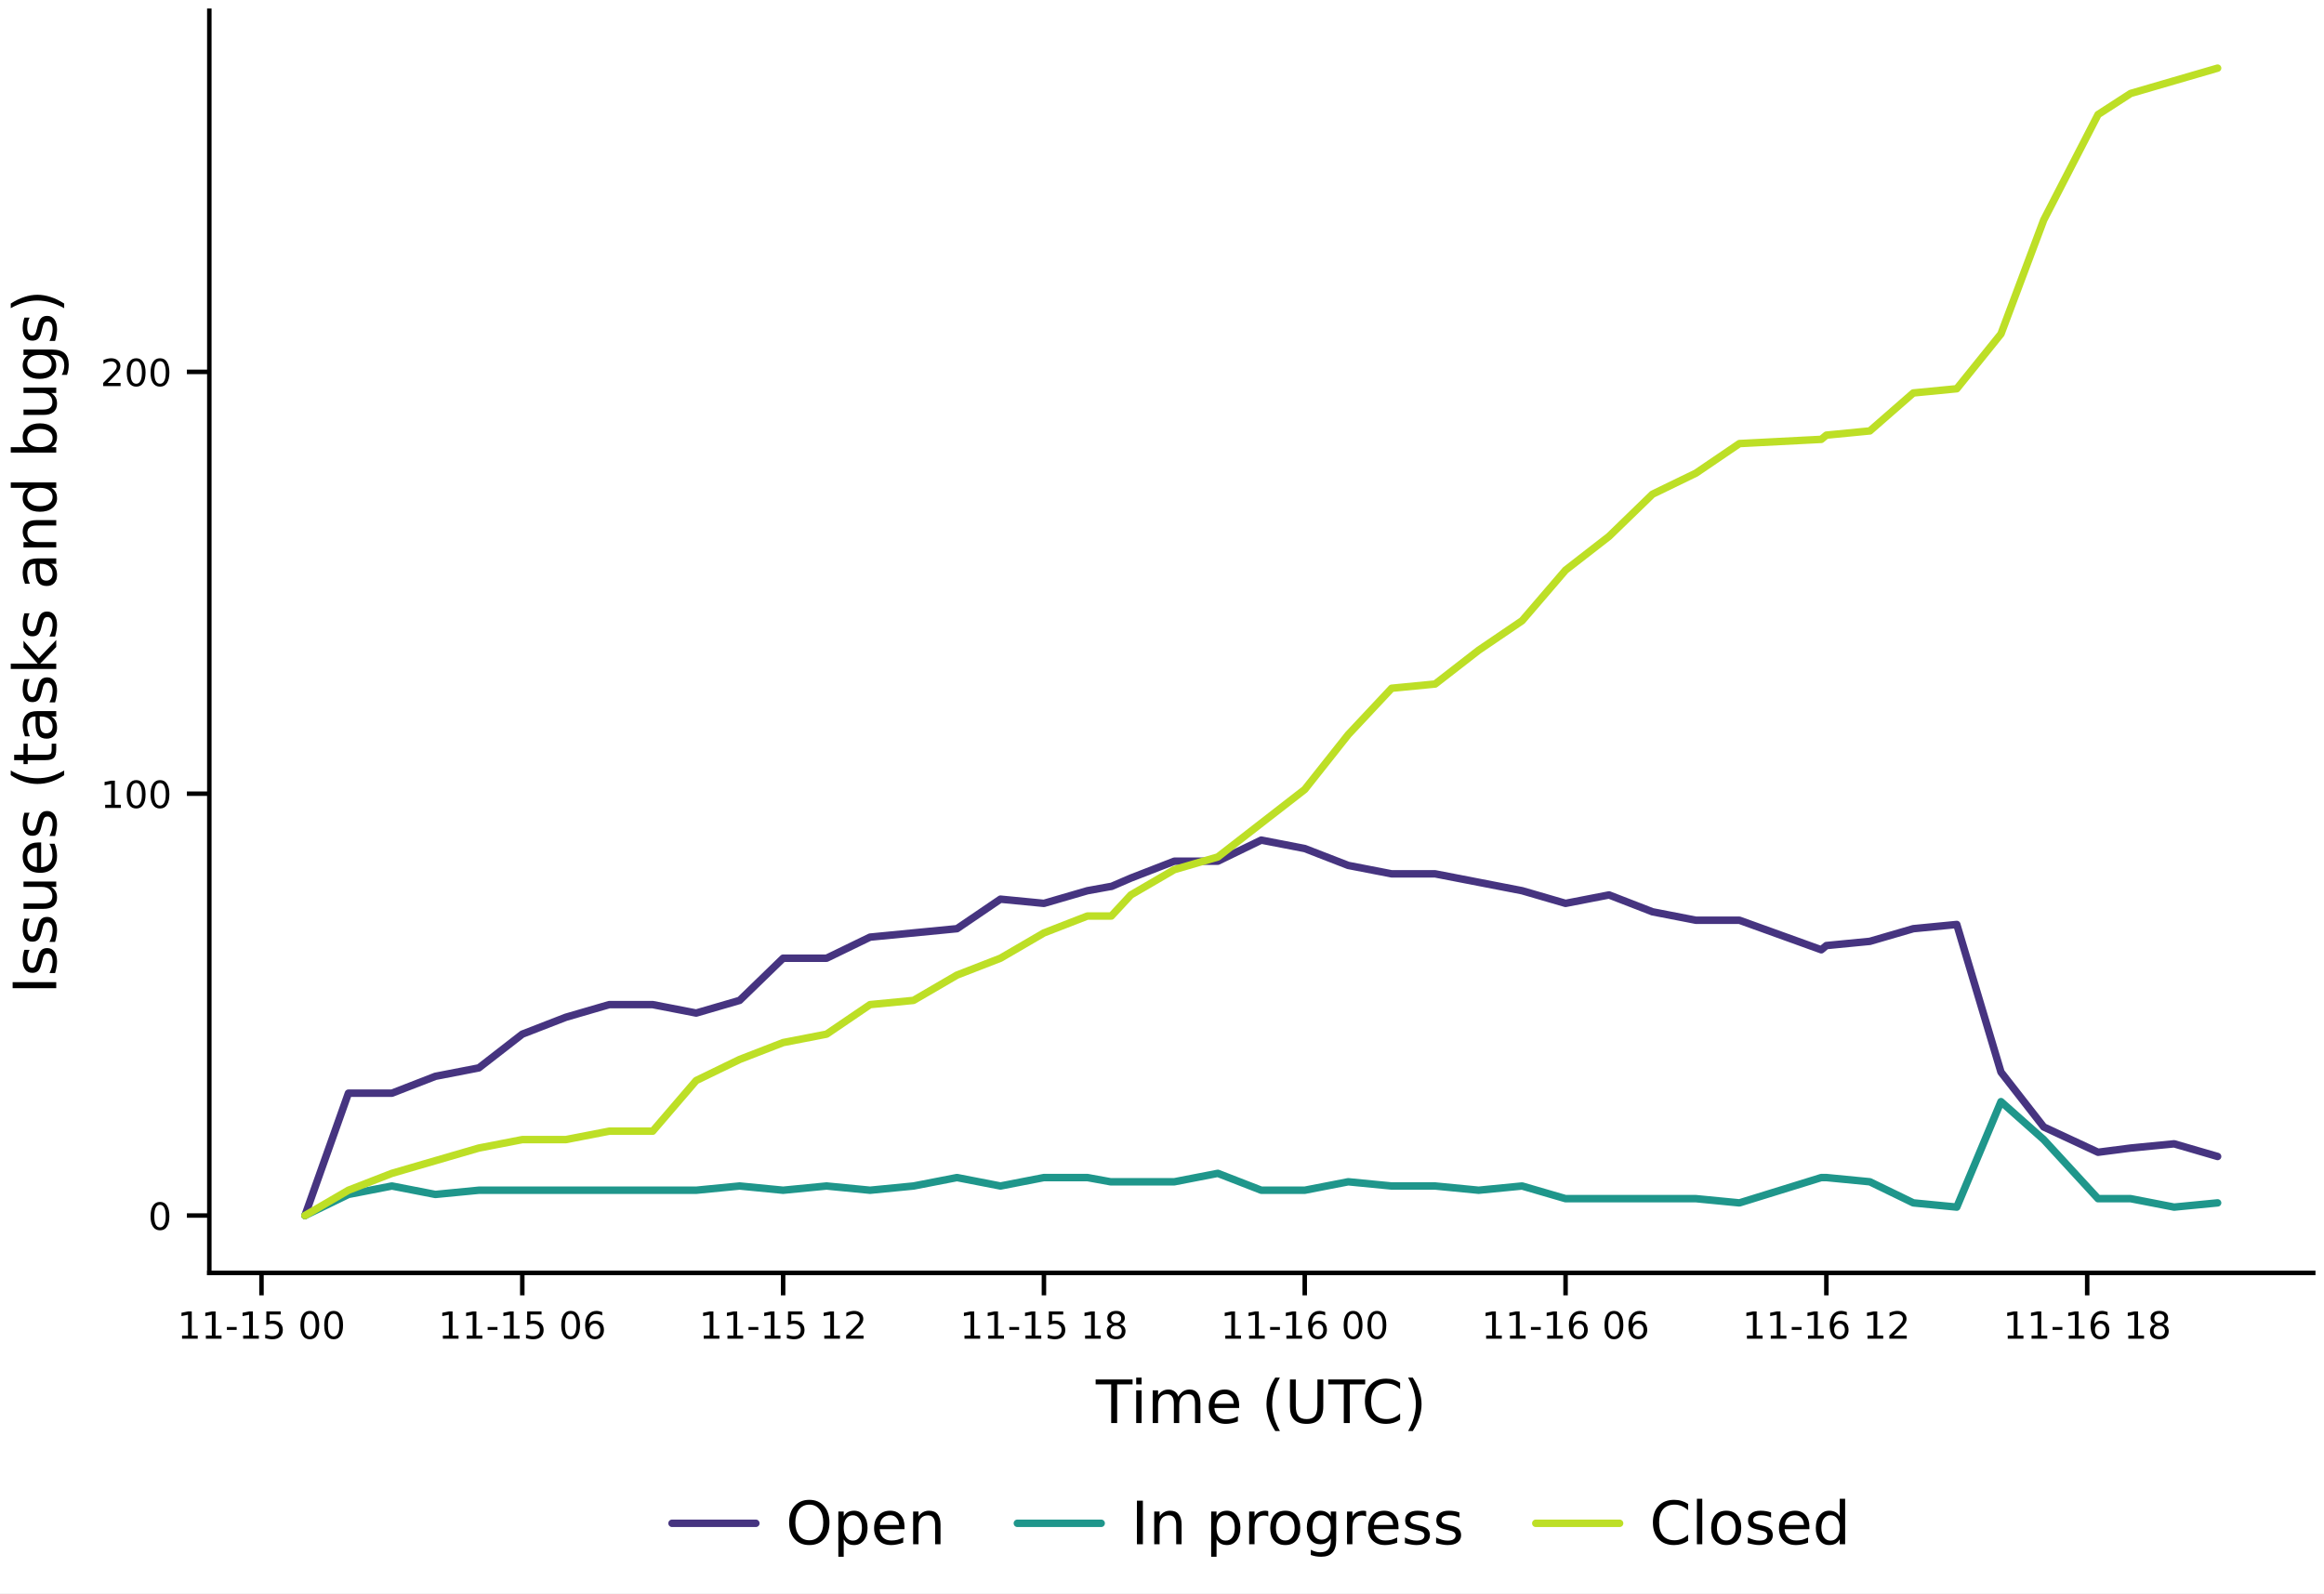
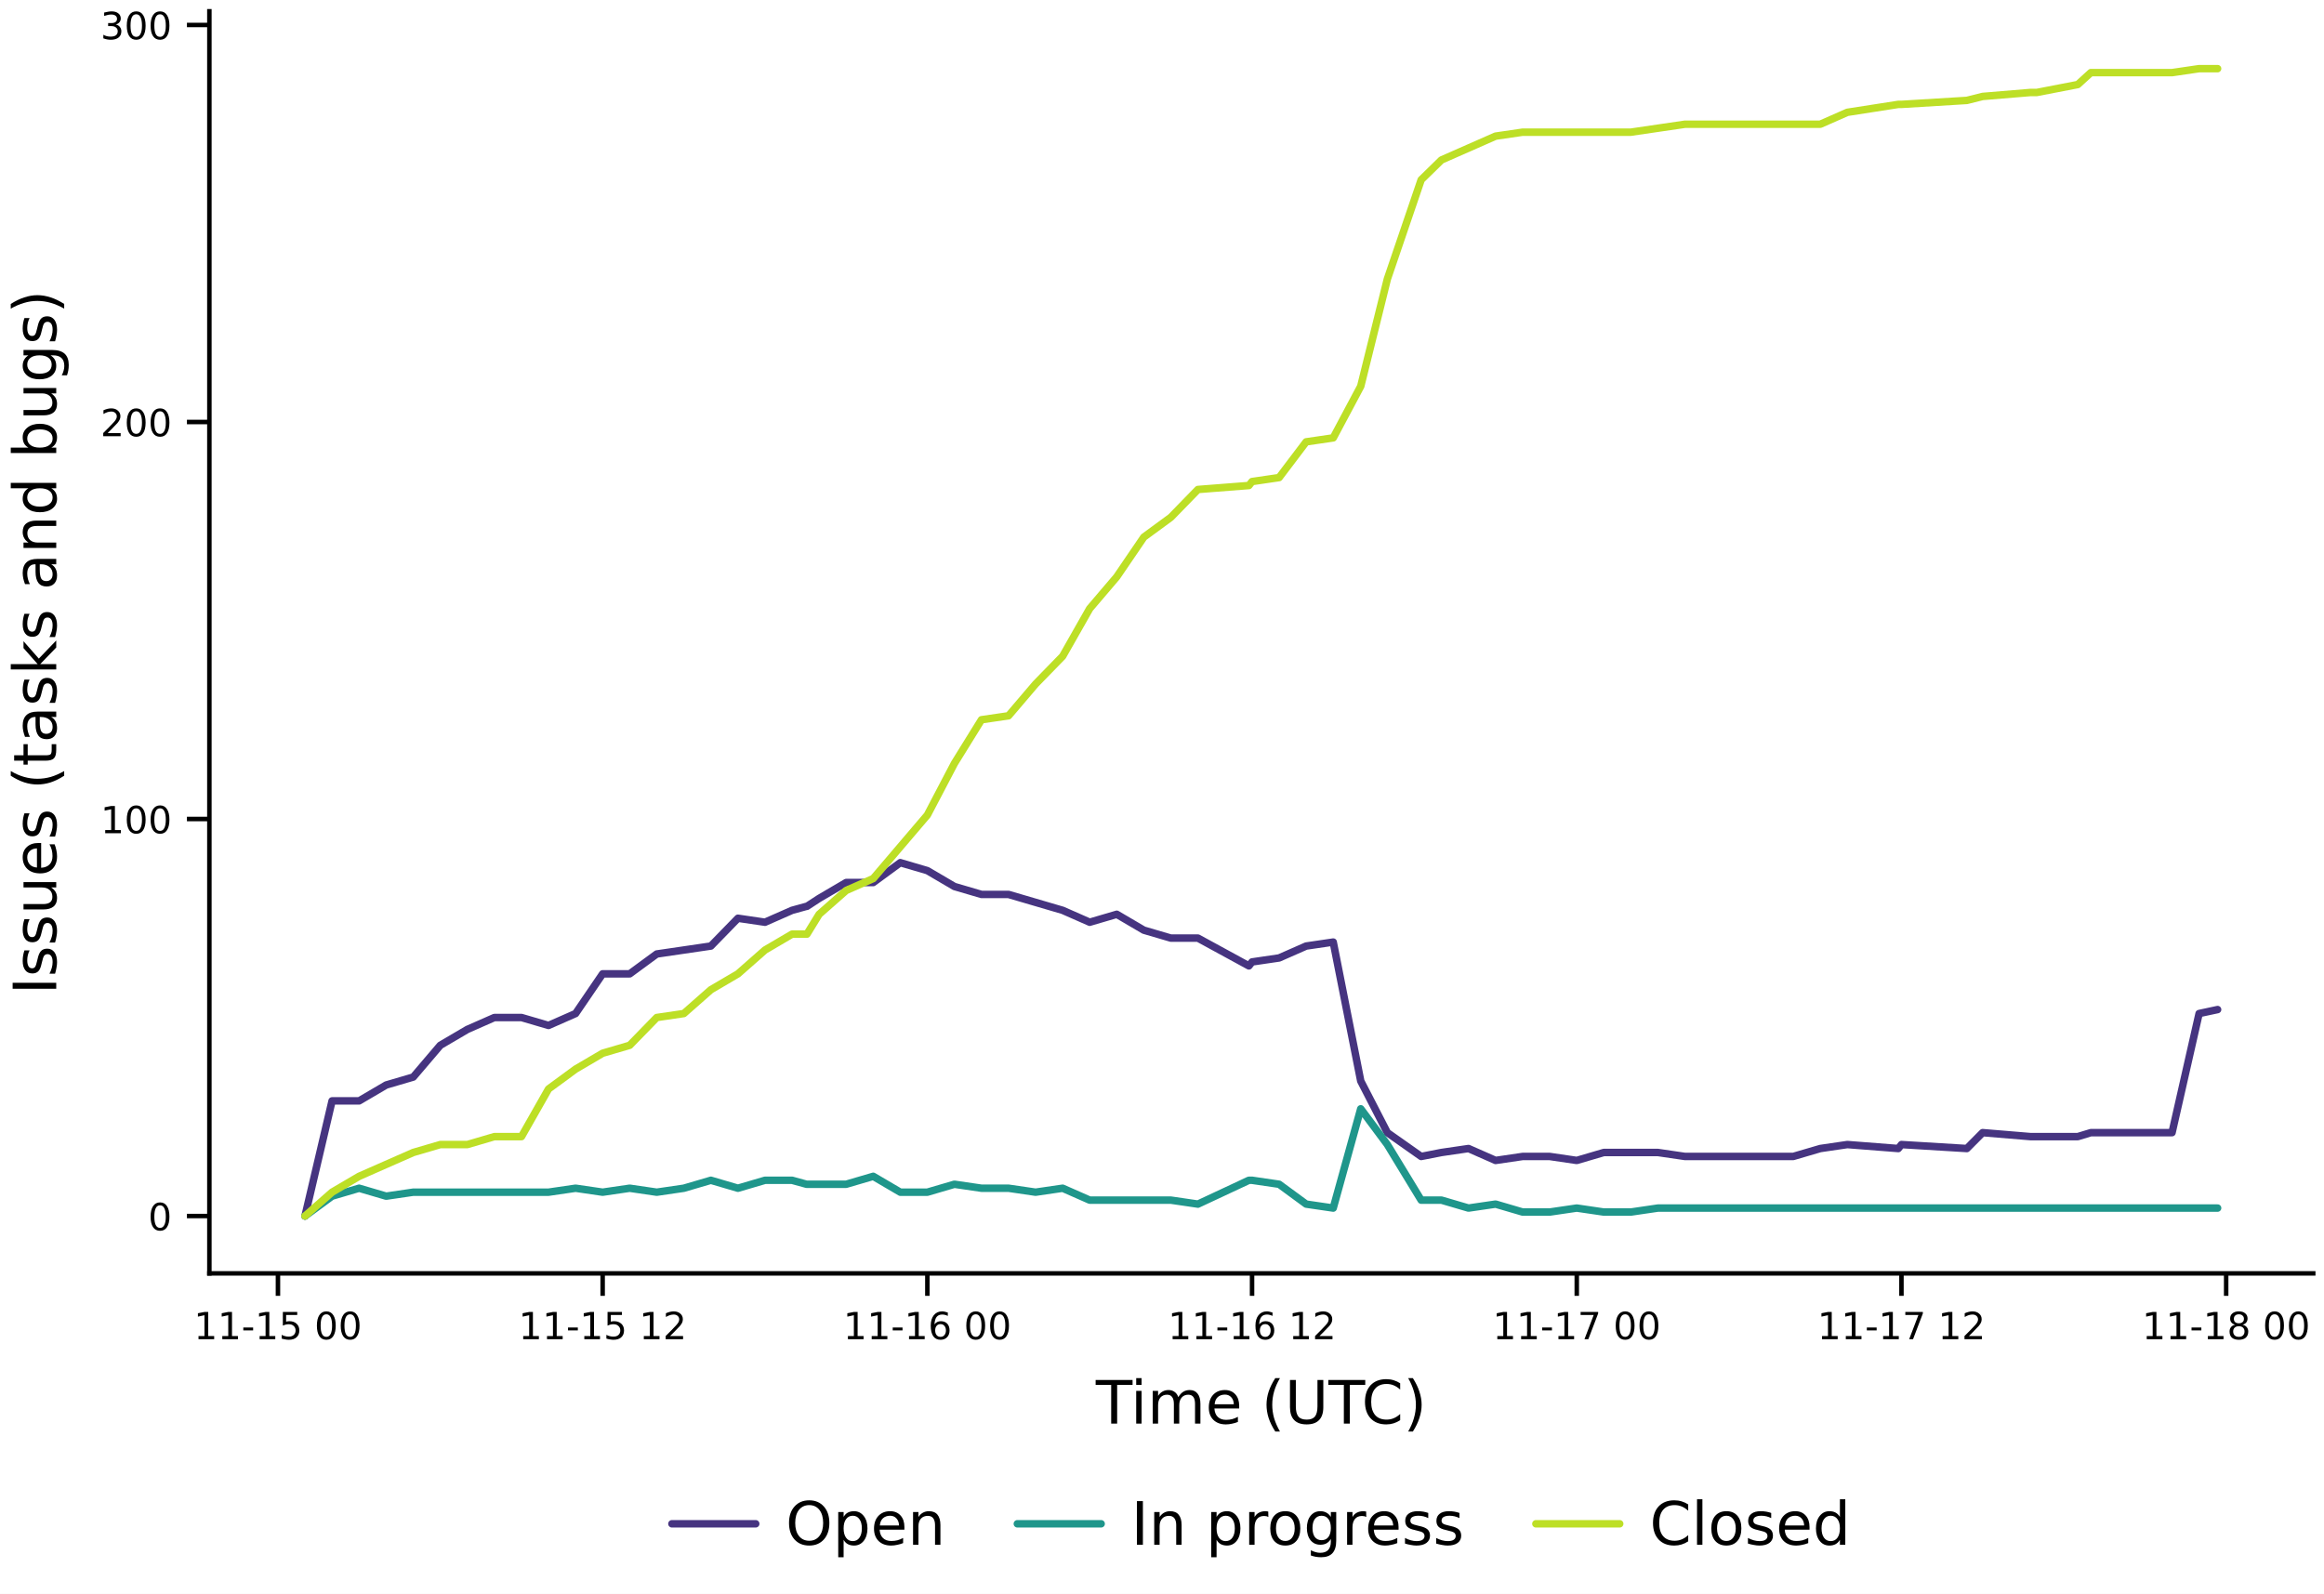
- <svg xmlns="http://www.w3.org/2000/svg" xmlns:xlink="http://www.w3.org/1999/xlink" width="310.696pt" height="213.046pt" viewBox="0 0 310.696 213.046" version="1.1">
+ <svg xmlns="http://www.w3.org/2000/svg" xmlns:xlink="http://www.w3.org/1999/xlink" width="310.615pt" height="213.057pt" viewBox="0 0 310.615 213.057" version="1.1">
  <defs>
    <style type="text/css">*{stroke-linejoin: round; stroke-linecap: butt}</style>
  </defs>
  <g id="figure_1">
    <g id="patch_1">
-       <path d="M -0 213.046  L 310.696 213.046  L 310.696 0  L -0 0  z " style="fill: #ffffff" />
+       <path d="M 0 213.057  L 310.615 213.057  L 310.615 0  L 0 0  z " style="fill: #ffffff" />
    </g>
    <g id="axes_1">
      <g id="patch_2">
-         <path d="M 27.984 170.203  L 309.256 170.203  L 309.256 1.44  L 27.984 1.44  z " style="fill: #ffffff" />
+         <path d="M 27.984 170.223  L 309.175 170.223  L 309.175 1.508  L 27.984 1.508  z " style="fill: #ffffff" />
      </g>
      <g id="matplotlib.axis_1">
        <g id="xtick_1">
          <g id="line2d_1">
            <defs>
-               <path id="m48ec6e4c4b" d="M 0 0  L 0 3  " style="stroke: #000000; stroke-width: 0.6" />
+               <path id="m4a5c077875" d="M 0 0  L 0 3  " style="stroke: #000000; stroke-width: 0.6" />
            </defs>
            <g>
-               <use xlink:href="#m48ec6e4c4b" x="34.958" y="170.203" style="stroke: #000000; stroke-width: 0.6" />
+               <use xlink:href="#m4a5c077875" x="37.149" y="170.223" style="stroke: #000000; stroke-width: 0.6" />
            </g>
          </g>
          <g id="text_1">
-             <text style="font-size: 5px; font-family: 'DejaVu Sans', sans-serif; text-anchor: middle" x="34.958" y="179.002" transform="rotate(-0 34.95805 179.0017)">11-15 00</text>
+             <text style="font-size: 5px; font-family: 'DejaVu Sans', sans-serif; text-anchor: middle" x="37.149" y="179.021" transform="rotate(-0 37.14923 179.0214)">11-15 00</text>
          </g>
        </g>
        <g id="xtick_2">
          <g id="line2d_2">
            <g>
-               <use xlink:href="#m48ec6e4c4b" x="69.826" y="170.203" style="stroke: #000000; stroke-width: 0.6" />
+               <use xlink:href="#m4a5c077875" x="80.547" y="170.223" style="stroke: #000000; stroke-width: 0.6" />
            </g>
          </g>
          <g id="text_2">
-             <text style="font-size: 5px; font-family: 'DejaVu Sans', sans-serif; text-anchor: middle" x="69.826" y="179.002" transform="rotate(-0 69.82641 179.0017)">11-15 06</text>
+             <text style="font-size: 5px; font-family: 'DejaVu Sans', sans-serif; text-anchor: middle" x="80.547" y="179.021" transform="rotate(-0 80.54742 179.0214)">11-15 12</text>
          </g>
        </g>
        <g id="xtick_3">
          <g id="line2d_3">
            <g>
-               <use xlink:href="#m48ec6e4c4b" x="104.695" y="170.203" style="stroke: #000000; stroke-width: 0.6" />
+               <use xlink:href="#m4a5c077875" x="123.946" y="170.223" style="stroke: #000000; stroke-width: 0.6" />
            </g>
          </g>
          <g id="text_3">
-             <text style="font-size: 5px; font-family: 'DejaVu Sans', sans-serif; text-anchor: middle" x="104.695" y="179.002" transform="rotate(-0 104.6948 179.0017)">11-15 12</text>
+             <text style="font-size: 5px; font-family: 'DejaVu Sans', sans-serif; text-anchor: middle" x="123.946" y="179.021" transform="rotate(-0 123.9456 179.0214)">11-16 00</text>
          </g>
        </g>
        <g id="xtick_4">
          <g id="line2d_4">
            <g>
-               <use xlink:href="#m48ec6e4c4b" x="139.563" y="170.203" style="stroke: #000000; stroke-width: 0.6" />
+               <use xlink:href="#m4a5c077875" x="167.344" y="170.223" style="stroke: #000000; stroke-width: 0.6" />
            </g>
          </g>
          <g id="text_4">
-             <text style="font-size: 5px; font-family: 'DejaVu Sans', sans-serif; text-anchor: middle" x="139.563" y="179.002" transform="rotate(-0 139.5631 179.0017)">11-15 18</text>
+             <text style="font-size: 5px; font-family: 'DejaVu Sans', sans-serif; text-anchor: middle" x="167.344" y="179.021" transform="rotate(-0 167.3438 179.0214)">11-16 12</text>
          </g>
        </g>
        <g id="xtick_5">
          <g id="line2d_5">
            <g>
-               <use xlink:href="#m48ec6e4c4b" x="174.431" y="170.203" style="stroke: #000000; stroke-width: 0.6" />
+               <use xlink:href="#m4a5c077875" x="210.742" y="170.223" style="stroke: #000000; stroke-width: 0.6" />
            </g>
          </g>
          <g id="text_5">
-             <text style="font-size: 5px; font-family: 'DejaVu Sans', sans-serif; text-anchor: middle" x="174.431" y="179.002" transform="rotate(-0 174.4315 179.0017)">11-16 00</text>
+             <text style="font-size: 5px; font-family: 'DejaVu Sans', sans-serif; text-anchor: middle" x="210.742" y="179.021" transform="rotate(-0 210.742 179.0214)">11-17 00</text>
          </g>
        </g>
        <g id="xtick_6">
          <g id="line2d_6">
            <g>
-               <use xlink:href="#m48ec6e4c4b" x="209.3" y="170.203" style="stroke: #000000; stroke-width: 0.6" />
+               <use xlink:href="#m4a5c077875" x="254.14" y="170.223" style="stroke: #000000; stroke-width: 0.6" />
            </g>
          </g>
          <g id="text_6">
-             <text style="font-size: 5px; font-family: 'DejaVu Sans', sans-serif; text-anchor: middle" x="209.3" y="179.002" transform="rotate(-0 209.2999 179.0017)">11-16 06</text>
+             <text style="font-size: 5px; font-family: 'DejaVu Sans', sans-serif; text-anchor: middle" x="254.14" y="179.021" transform="rotate(-0 254.1402 179.0214)">11-17 12</text>
          </g>
        </g>
        <g id="xtick_7">
          <g id="line2d_7">
            <g>
-               <use xlink:href="#m48ec6e4c4b" x="244.168" y="170.203" style="stroke: #000000; stroke-width: 0.6" />
+               <use xlink:href="#m4a5c077875" x="297.538" y="170.223" style="stroke: #000000; stroke-width: 0.6" />
            </g>
          </g>
          <g id="text_7">
-             <text style="font-size: 5px; font-family: 'DejaVu Sans', sans-serif; text-anchor: middle" x="244.168" y="179.002" transform="rotate(-0 244.1682 179.0017)">11-16 12</text>
+             <text style="font-size: 5px; font-family: 'DejaVu Sans', sans-serif; text-anchor: middle" x="297.538" y="179.021" transform="rotate(-0 297.5384 179.0214)">11-18 00</text>
          </g>
        </g>
-         <g id="xtick_8">
-           <g id="line2d_8">
-             <g>
-               <use xlink:href="#m48ec6e4c4b" x="279.037" y="170.203" style="stroke: #000000; stroke-width: 0.6" />
-             </g>
-           </g>
-           <g id="text_8">
-             <text style="font-size: 5px; font-family: 'DejaVu Sans', sans-serif; text-anchor: middle" x="279.037" y="179.002" transform="rotate(-0 279.0366 179.0017)">11-16 18</text>
-           </g>
-         </g>
-         <g id="text_9">
-           <text style="font-size: 8px; font-family: 'DejaVu Sans', sans-serif; text-anchor: middle" x="168.62" y="190.282" transform="rotate(-0 168.6201 190.2816)">Time (UTC)</text>
+         <g id="text_8">
+           <text style="font-size: 8px; font-family: 'DejaVu Sans', sans-serif; text-anchor: middle" x="168.579" y="190.301" transform="rotate(-0 168.5794 190.3013)">Time (UTC)</text>
        </g>
      </g>
      <g id="matplotlib.axis_2">
        <g id="ytick_1">
-           <g id="line2d_9">
+           <g id="line2d_8">
            <defs>
-               <path id="m8d5b6a11be" d="M 0 0  L -3 0  " style="stroke: #000000; stroke-width: 0.6" />
+               <path id="mb3bf13c415" d="M 0 0  L -3 0  " style="stroke: #000000; stroke-width: 0.6" />
            </defs>
            <g>
-               <use xlink:href="#m8d5b6a11be" x="27.984" y="162.532" style="stroke: #000000; stroke-width: 0.6" />
+               <use xlink:href="#mb3bf13c415" x="27.984" y="162.554" style="stroke: #000000; stroke-width: 0.6" />
+             </g>
+           </g>
+           <g id="text_9">
+             <text style="font-size: 5px; font-family: 'DejaVu Sans', sans-serif; text-anchor: end" x="22.984" y="164.453" transform="rotate(-0 22.98438 164.4531)">0</text>
+           </g>
+         </g>
+         <g id="ytick_2">
+           <g id="line2d_9">
+             <g>
+               <use xlink:href="#mb3bf13c415" x="27.984" y="109.482" style="stroke: #000000; stroke-width: 0.6" />
            </g>
          </g>
          <g id="text_10">
-             <text style="font-size: 5px; font-family: 'DejaVu Sans', sans-serif; text-anchor: end" x="22.984" y="164.431" transform="rotate(-0 22.98438 164.4312)">0</text>
+             <text style="font-size: 5px; font-family: 'DejaVu Sans', sans-serif; text-anchor: end" x="22.984" y="111.382" transform="rotate(-0 22.98438 111.3817)">100</text>
          </g>
        </g>
-         <g id="ytick_2">
+         <g id="ytick_3">
          <g id="line2d_10">
            <g>
-               <use xlink:href="#m8d5b6a11be" x="27.984" y="106.127" style="stroke: #000000; stroke-width: 0.6" />
+               <use xlink:href="#mb3bf13c415" x="27.984" y="56.411" style="stroke: #000000; stroke-width: 0.6" />
            </g>
          </g>
          <g id="text_11">
-             <text style="font-size: 5px; font-family: 'DejaVu Sans', sans-serif; text-anchor: end" x="22.984" y="108.027" transform="rotate(-0 22.98438 108.0265)">100</text>
+             <text style="font-size: 5px; font-family: 'DejaVu Sans', sans-serif; text-anchor: end" x="22.984" y="58.31" transform="rotate(-0 22.98438 58.31026)">200</text>
          </g>
        </g>
-         <g id="ytick_3">
+         <g id="ytick_4">
          <g id="line2d_11">
            <g>
-               <use xlink:href="#m8d5b6a11be" x="27.984" y="49.722" style="stroke: #000000; stroke-width: 0.6" />
+               <use xlink:href="#mb3bf13c415" x="27.984" y="3.339" style="stroke: #000000; stroke-width: 0.6" />
            </g>
          </g>
          <g id="text_12">
-             <text style="font-size: 5px; font-family: 'DejaVu Sans', sans-serif; text-anchor: end" x="22.984" y="51.622" transform="rotate(-0 22.98438 51.62184)">200</text>
+             <text style="font-size: 5px; font-family: 'DejaVu Sans', sans-serif; text-anchor: end" x="22.984" y="5.239" transform="rotate(-0 22.98438 5.238828)">300</text>
          </g>
        </g>
        <g id="text_13">
-           <text style="font-size: 8px; font-family: 'DejaVu Sans', sans-serif; text-anchor: middle" x="7.519" y="85.821" transform="rotate(-90 7.51875 85.82143)">Issues (tasks and bugs)</text>
+           <text style="font-size: 8px; font-family: 'DejaVu Sans', sans-serif; text-anchor: middle" x="7.519" y="85.865" transform="rotate(-90 7.51875 85.86549)">Issues (tasks and bugs)</text>
        </g>
      </g>
      <g id="line2d_12">
-         <path d="M 40.769 162.532  L 46.581 146.174  L 52.392 146.174  L 58.204 143.918  L 64.015 142.79  L 69.826 138.278  L 75.638 136.022  L 81.449 134.329  L 87.261 134.329  L 93.072 135.458  L 98.883 133.765  L 104.695 128.125  L 110.506 128.125  L 116.318 125.305  L 122.129 124.741  L 127.94 124.177  L 133.752 120.228  L 139.563 120.792  L 145.375 119.1  L 148.474 118.536  L 148.571 118.536  L 151.186 117.408  L 156.997 115.152  L 162.809 115.152  L 168.62 112.332  L 174.431 113.46  L 180.243 115.716  L 186.054 116.844  L 191.866 116.844  L 197.677 117.972  L 203.488 119.1  L 209.3 120.792  L 215.111 119.664  L 220.923 121.92  L 226.734 123.049  L 232.545 123.049  L 243.49 126.997  L 244.168 126.433  L 249.98 125.869  L 255.791 124.177  L 261.602 123.613  L 267.511 143.354  L 273.225 150.687  L 280.489 154.071  L 284.848 153.507  L 290.659 152.943  L 296.471 154.635  " clip-path="url(#pe6f6a98309)" style="fill: none; stroke: #463480; stroke-linecap: round" />
+         <path d="M 40.766 162.554  L 44.382 147.163  L 47.999 147.163  L 51.615 145.04  L 55.232 143.979  L 58.848 139.733  L 62.465 137.61  L 66.081 136.018  L 69.698 136.018  L 73.314 137.079  L 76.931 135.487  L 80.547 130.18  L 84.164 130.18  L 87.78 127.527  L 91.397 126.996  L 95.013 126.465  L 98.63 122.75  L 102.247 123.281  L 105.863 121.689  L 107.792 121.158  L 107.852 121.158  L 109.48 120.097  L 113.096 117.974  L 116.713 117.974  L 120.329 115.32  L 123.946 116.382  L 127.562 118.504  L 131.179 119.566  L 134.795 119.566  L 138.412 120.627  L 142.028 121.689  L 145.645 123.281  L 149.261 122.219  L 152.878 124.342  L 156.494 125.404  L 160.111 125.404  L 166.922 129.119  L 167.344 128.588  L 170.96 128.057  L 174.577 126.465  L 178.193 125.934  L 181.87 144.509  L 185.426 151.409  L 189.947 154.593  L 192.659 154.062  L 196.276 153.532  L 199.892 155.124  L 203.509 154.593  L 207.125 154.593  L 210.742 155.124  L 214.359 154.062  L 217.975 154.062  L 221.592 154.062  L 225.208 154.593  L 228.825 154.593  L 232.441 154.593  L 236.058 154.593  L 239.674 154.593  L 243.291 153.532  L 246.907 153.001  L 253.718 153.532  L 254.14 153.001  L 262.88 153.532  L 264.99 151.409  L 271.379 151.939  L 272.223 151.939  L 277.708 151.939  L 279.456 151.409  L 283.072 151.409  L 286.689 151.409  L 290.305 151.409  L 293.922 135.487  L 296.393 134.957  " clip-path="url(#p1afe469341)" style="fill: none; stroke: #463480; stroke-linecap: round" />
      </g>
      <g id="line2d_13">
-         <path d="M 40.769 162.532  L 46.581 159.712  L 52.392 158.583  L 58.204 159.712  L 64.015 159.148  L 69.826 159.148  L 75.638 159.148  L 81.449 159.148  L 87.261 159.148  L 93.072 159.148  L 98.883 158.583  L 104.695 159.148  L 110.506 158.583  L 116.318 159.148  L 122.129 158.583  L 127.94 157.455  L 133.752 158.583  L 139.563 157.455  L 145.375 157.455  L 148.474 158.019  L 148.571 158.019  L 151.186 158.019  L 156.997 158.019  L 162.809 156.891  L 168.62 159.148  L 174.431 159.148  L 180.243 158.019  L 186.054 158.583  L 191.866 158.583  L 197.677 159.148  L 203.488 158.583  L 209.3 160.276  L 215.111 160.276  L 220.923 160.276  L 226.734 160.276  L 232.545 160.84  L 243.49 157.455  L 244.168 157.455  L 249.98 158.019  L 255.791 160.84  L 261.602 161.404  L 267.511 147.303  L 273.225 152.379  L 280.489 160.276  L 284.848 160.276  L 290.659 161.404  L 296.471 160.84  " clip-path="url(#pe6f6a98309)" style="fill: none; stroke: #1f968b; stroke-linecap: round" />
+         <path d="M 40.766 162.554  L 44.382 159.9  L 47.999 158.839  L 51.615 159.9  L 55.232 159.369  L 58.848 159.369  L 62.465 159.369  L 66.081 159.369  L 69.698 159.369  L 73.314 159.369  L 76.931 158.839  L 80.547 159.369  L 84.164 158.839  L 87.78 159.369  L 91.397 158.839  L 95.013 157.777  L 98.63 158.839  L 102.247 157.777  L 105.863 157.777  L 107.792 158.308  L 107.852 158.308  L 109.48 158.308  L 113.096 158.308  L 116.713 157.247  L 120.329 159.369  L 123.946 159.369  L 127.562 158.308  L 131.179 158.839  L 134.795 158.839  L 138.412 159.369  L 142.028 158.839  L 145.645 160.431  L 149.261 160.431  L 152.878 160.431  L 156.494 160.431  L 160.111 160.962  L 166.922 157.777  L 167.344 157.777  L 170.96 158.308  L 174.577 160.962  L 178.193 161.492  L 181.87 148.224  L 185.426 153.001  L 189.947 160.431  L 192.659 160.431  L 196.276 161.492  L 199.892 160.962  L 203.509 162.023  L 207.125 162.023  L 210.742 161.492  L 214.359 162.023  L 217.975 162.023  L 221.592 161.492  L 225.208 161.492  L 228.825 161.492  L 232.441 161.492  L 236.058 161.492  L 239.674 161.492  L 243.291 161.492  L 246.907 161.492  L 253.718 161.492  L 254.14 161.492  L 262.88 161.492  L 264.99 161.492  L 271.379 161.492  L 272.223 161.492  L 277.708 161.492  L 279.456 161.492  L 283.072 161.492  L 286.689 161.492  L 290.305 161.492  L 293.922 161.492  L 296.393 161.492  " clip-path="url(#p1afe469341)" style="fill: none; stroke: #1f968b; stroke-linecap: round" />
      </g>
      <g id="line2d_14">
-         <path d="M 40.769 162.532  L 46.581 159.148  L 52.392 156.891  L 58.204 155.199  L 64.015 153.507  L 69.826 152.379  L 75.638 152.379  L 81.449 151.251  L 87.261 151.251  L 93.072 144.482  L 98.883 141.662  L 104.695 139.406  L 110.506 138.278  L 116.318 134.329  L 122.129 133.765  L 127.94 130.381  L 133.752 128.125  L 139.563 124.741  L 145.375 122.484  L 148.474 122.484  L 148.571 122.484  L 151.186 119.664  L 156.997 116.28  L 162.809 114.588  L 168.62 110.075  L 174.431 105.563  L 180.243 98.23  L 186.054 92.026  L 191.866 91.462  L 197.677 86.95  L 203.488 83.001  L 209.3 76.233  L 215.111 71.72  L 220.923 66.08  L 226.734 63.26  L 232.545 59.311  L 243.49 58.747  L 244.168 58.183  L 249.98 57.619  L 255.791 52.543  L 261.602 51.979  L 267.511 44.646  L 273.225 29.417  L 280.489 15.316  L 284.848 12.495  L 290.659 10.803  L 296.471 9.111  " clip-path="url(#pe6f6a98309)" style="fill: none; stroke: #bddf26; stroke-linecap: round" />
+         <path d="M 40.766 162.554  L 44.382 159.369  L 47.999 157.247  L 51.615 155.654  L 55.232 154.062  L 58.848 153.001  L 62.465 153.001  L 66.081 151.939  L 69.698 151.939  L 73.314 145.571  L 76.931 142.917  L 80.547 140.794  L 84.164 139.733  L 87.78 136.018  L 91.397 135.487  L 95.013 132.303  L 98.63 130.18  L 102.247 126.996  L 105.863 124.873  L 107.792 124.873  L 107.852 124.873  L 109.48 122.219  L 113.096 119.035  L 116.713 117.443  L 120.329 113.197  L 123.946 108.952  L 127.562 102.052  L 131.179 96.214  L 134.795 95.684  L 138.412 91.438  L 142.028 87.723  L 145.645 81.354  L 149.261 77.109  L 152.878 71.802  L 156.494 69.148  L 160.111 65.433  L 166.922 64.902  L 167.344 64.372  L 170.96 63.841  L 174.577 59.064  L 178.193 58.534  L 181.87 51.634  L 185.426 37.305  L 189.947 24.037  L 192.659 21.384  L 196.276 19.792  L 199.892 18.199  L 203.509 17.669  L 207.125 17.669  L 210.742 17.669  L 214.359 17.669  L 217.975 17.669  L 221.592 17.138  L 225.208 16.607  L 228.825 16.607  L 232.441 16.607  L 236.058 16.607  L 239.674 16.607  L 243.291 16.607  L 246.907 15.015  L 253.718 13.954  L 254.14 13.954  L 262.88 13.423  L 264.99 12.892  L 271.379 12.362  L 272.223 12.362  L 277.708 11.3  L 279.456 9.708  L 283.072 9.708  L 286.689 9.708  L 290.305 9.708  L 293.922 9.177  L 296.393 9.177  " clip-path="url(#p1afe469341)" style="fill: none; stroke: #bddf26; stroke-linecap: round" />
      </g>
      <g id="patch_3">
-         <path d="M 27.984 170.203  L 27.984 1.44  " style="fill: none; stroke: #000000; stroke-width: 0.6; stroke-linejoin: miter; stroke-linecap: square" />
+         <path d="M 27.984 170.223  L 27.984 1.508  " style="fill: none; stroke: #000000; stroke-width: 0.6; stroke-linejoin: miter; stroke-linecap: square" />
      </g>
      <g id="patch_4">
-         <path d="M 27.984 170.203  L 309.256 170.203  " style="fill: none; stroke: #000000; stroke-width: 0.6; stroke-linejoin: miter; stroke-linecap: square" />
+         <path d="M 27.984 170.223  L 309.175 170.223  " style="fill: none; stroke: #000000; stroke-width: 0.6; stroke-linejoin: miter; stroke-linecap: square" />
      </g>
      <g id="legend_1">
        <g id="line2d_15">
-           <path d="M 89.846 203.684  L 95.446 203.684  L 101.046 203.684  " style="fill: none; stroke: #463480; stroke-linecap: round" />
+           <path d="M 89.805 203.696  L 95.405 203.696  L 101.005 203.696  " style="fill: none; stroke: #463480; stroke-linecap: round" />
        </g>
        <g id="text_14">
-           <text style="font-size: 8px; font-family: 'DejaVu Sans', sans-serif; text-anchor: start" x="105.046" y="206.484" transform="rotate(-0 105.0457 206.4837)">Open</text>
+           <text style="font-size: 8px; font-family: 'DejaVu Sans', sans-serif; text-anchor: start" x="105.005" y="206.496" transform="rotate(-0 105.0051 206.4955)">Open</text>
        </g>
        <g id="line2d_16">
-           <path d="M 136.014 203.684  L 141.614 203.684  L 147.214 203.684  " style="fill: none; stroke: #1f968b; stroke-linecap: round" />
+           <path d="M 135.974 203.696  L 141.574 203.696  L 147.174 203.696  " style="fill: none; stroke: #1f968b; stroke-linecap: round" />
        </g>
        <g id="text_15">
-           <text style="font-size: 8px; font-family: 'DejaVu Sans', sans-serif; text-anchor: start" x="151.214" y="206.484" transform="rotate(-0 151.2145 206.4837)">In progress</text>
+           <text style="font-size: 8px; font-family: 'DejaVu Sans', sans-serif; text-anchor: start" x="151.174" y="206.496" transform="rotate(-0 151.1738 206.4955)">In progress</text>
        </g>
        <g id="line2d_17">
-           <path d="M 205.322 203.684  L 210.922 203.684  L 216.522 203.684  " style="fill: none; stroke: #bddf26; stroke-linecap: round" />
+           <path d="M 205.281 203.696  L 210.881 203.696  L 216.481 203.696  " style="fill: none; stroke: #bddf26; stroke-linecap: round" />
        </g>
        <g id="text_16">
-           <text style="font-size: 8px; font-family: 'DejaVu Sans', sans-serif; text-anchor: start" x="220.522" y="206.484" transform="rotate(-0 220.522 206.4837)">Closed</text>
+           <text style="font-size: 8px; font-family: 'DejaVu Sans', sans-serif; text-anchor: start" x="220.481" y="206.496" transform="rotate(-0 220.4813 206.4955)">Closed</text>
        </g>
      </g>
    </g>
  </g>
  <defs>
-     <clipPath id="pe6f6a98309">
-       <rect x="27.984" y="1.44" width="281.271" height="168.763" />
+     <clipPath id="p1afe469341">
+       <rect x="27.984" y="1.508" width="281.19" height="168.714" />
    </clipPath>
  </defs>
</svg>
